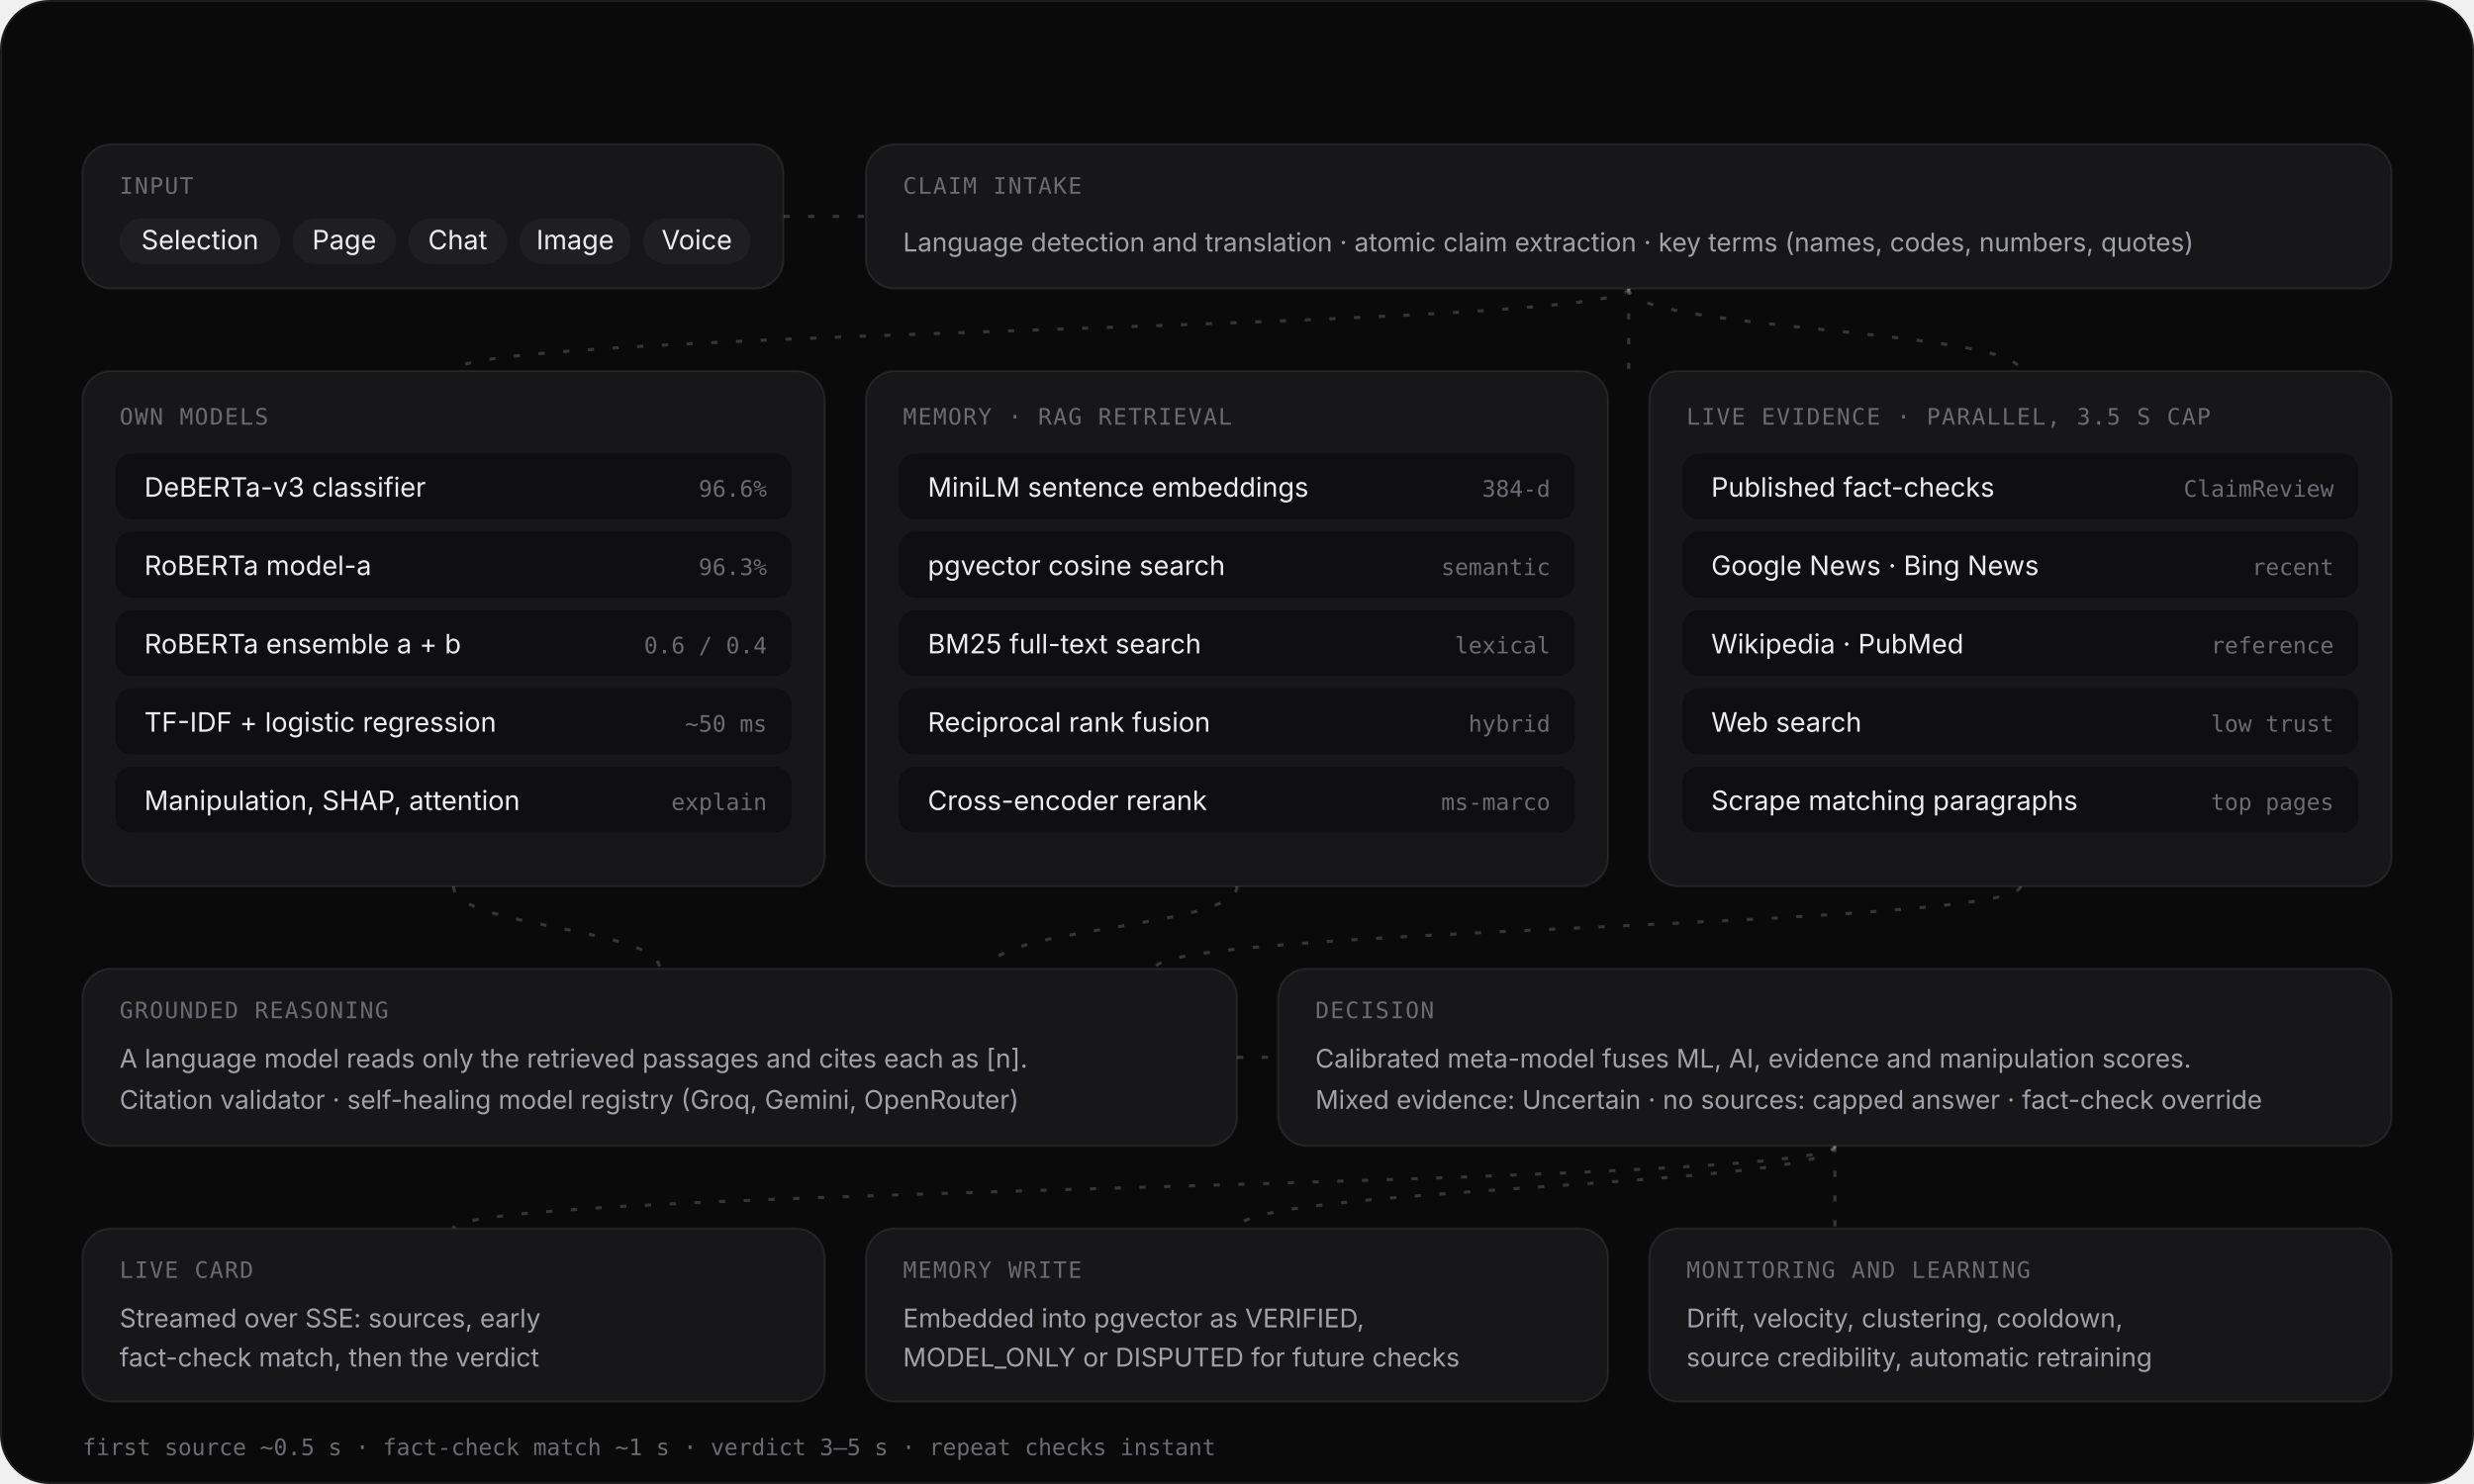
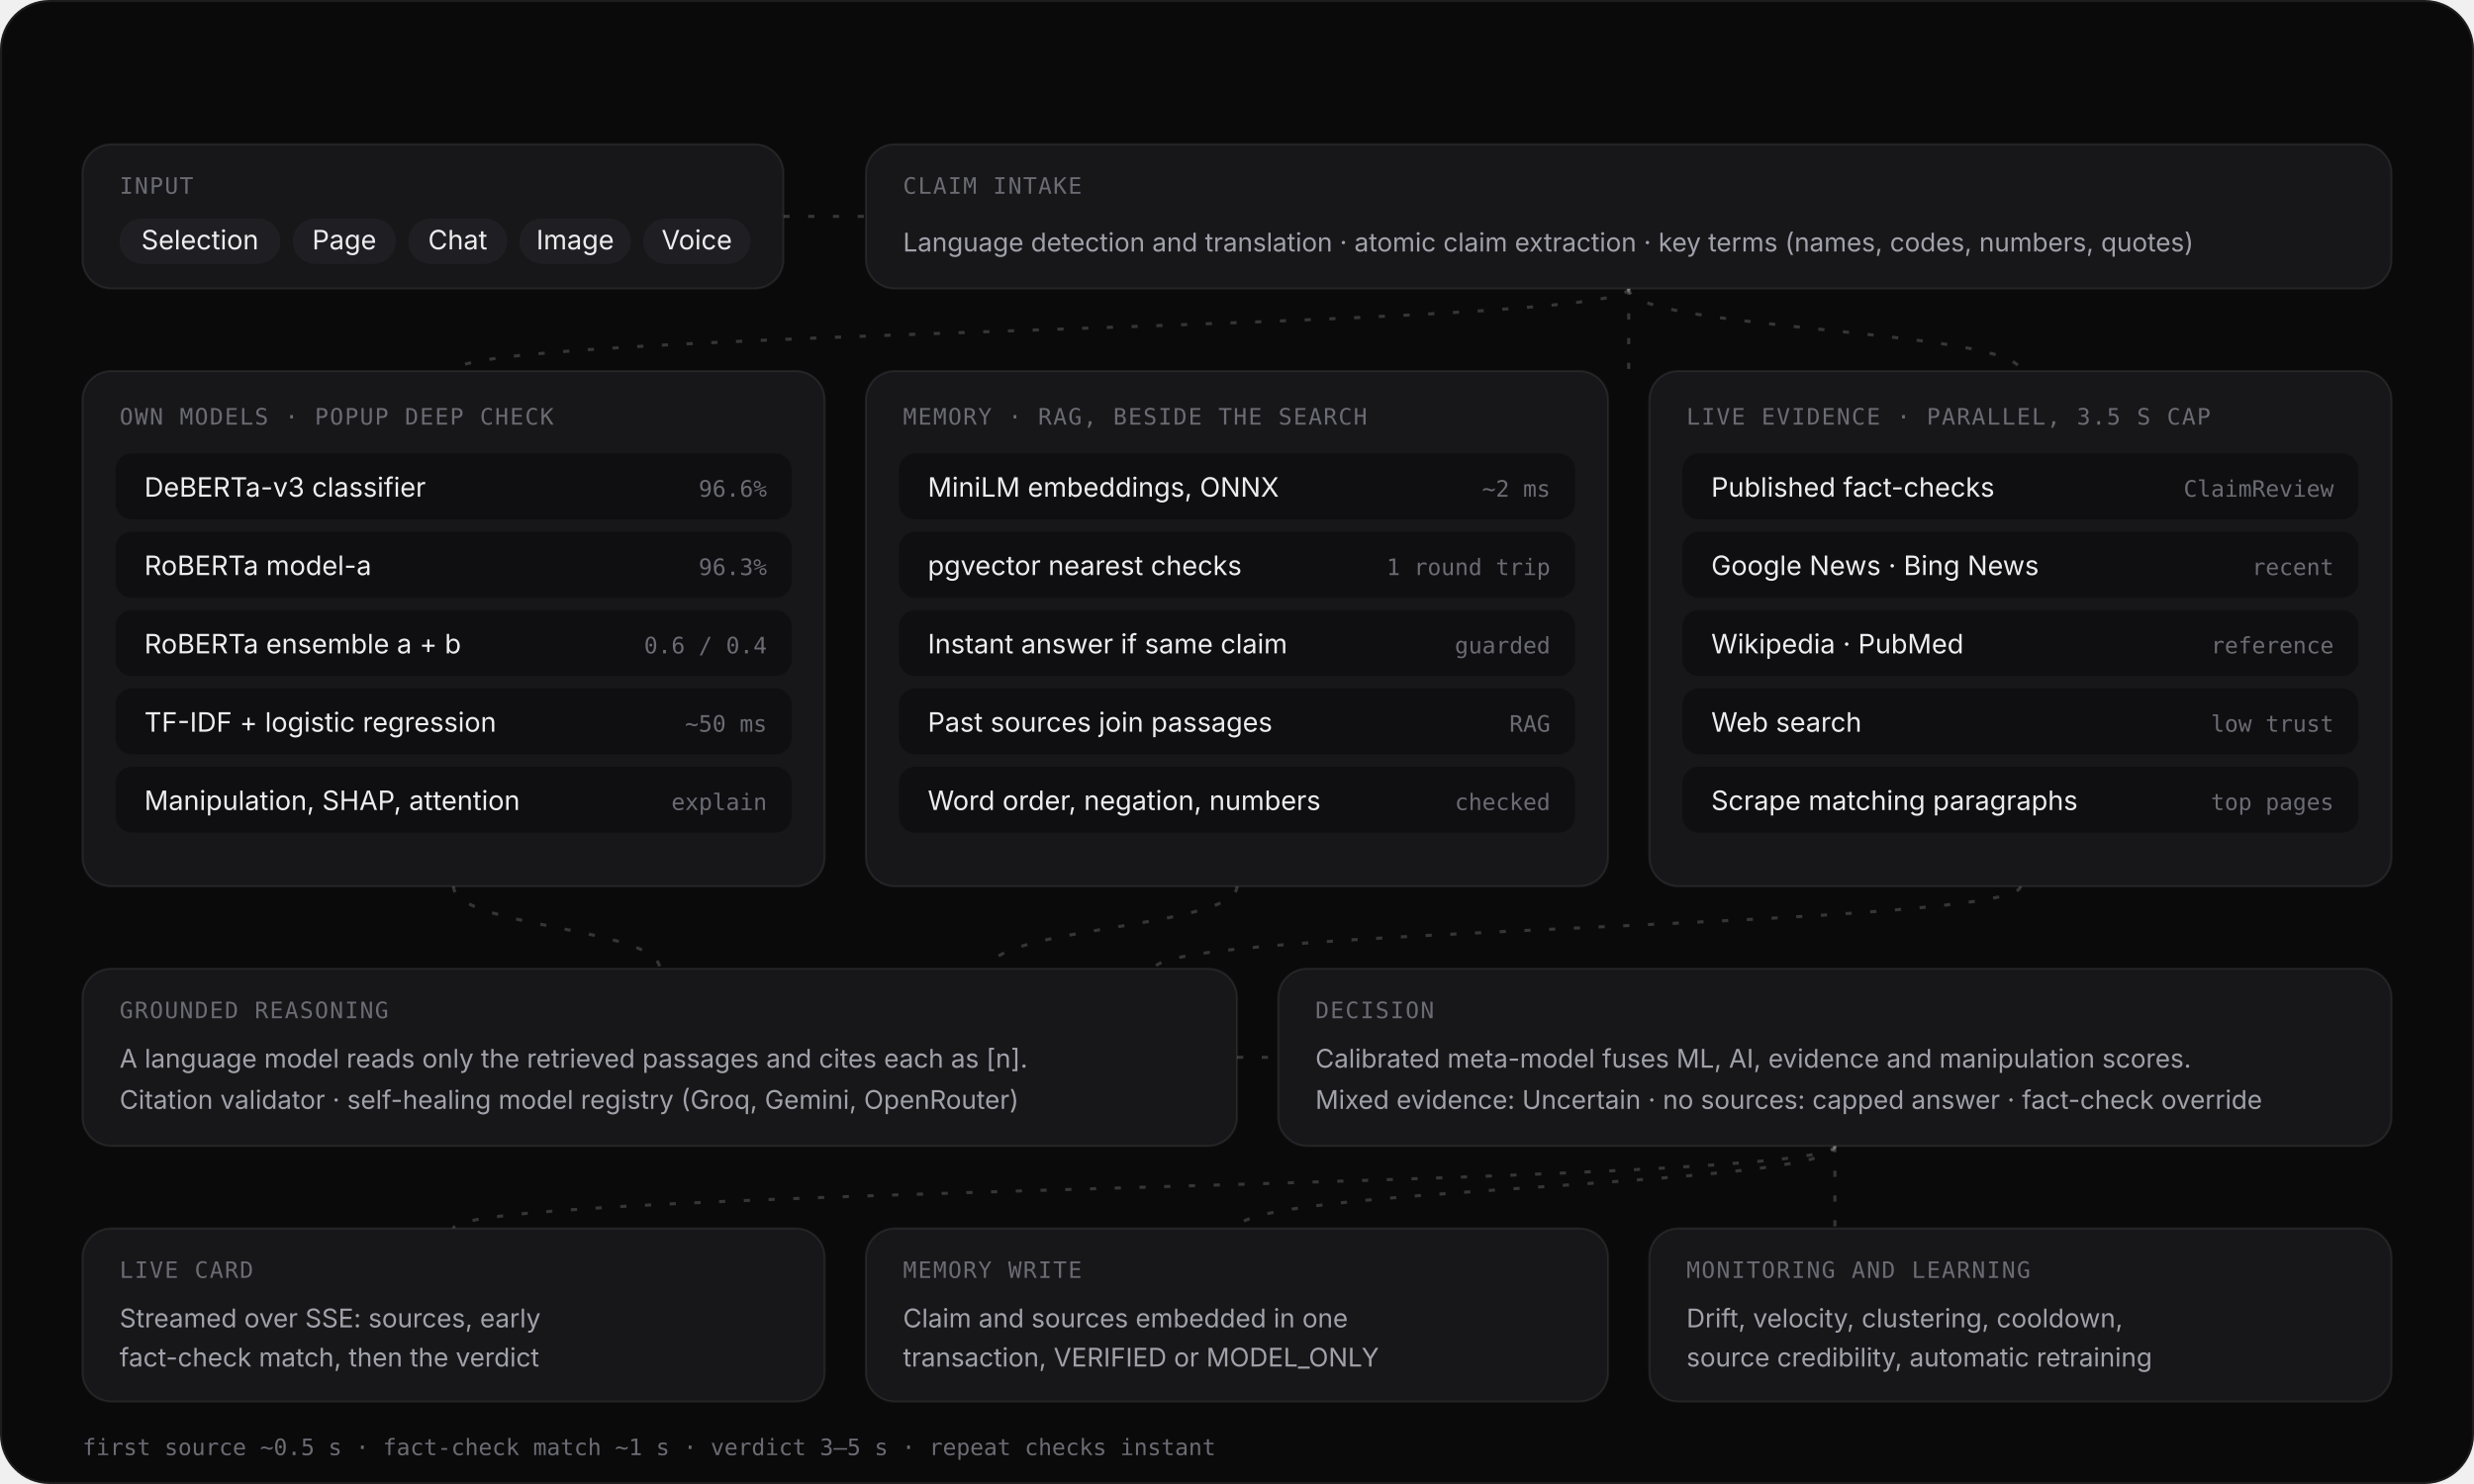
<svg xmlns="http://www.w3.org/2000/svg" width="1200" height="720" viewBox="0 0 1200 720" fill="none" role="img" aria-label="Truvanta architecture: input and claim intake feed three parallel lanes (own ML models, memory and RAG retrieval, live evidence), which combine in grounded reasoning and a calibrated decision model, producing the live card, a memory write and monitoring signals.">
  <style>
    text { font-family: -apple-system, BlinkMacSystemFont, "Segoe UI", Inter, Helvetica, Arial, sans-serif; }
    .mono { font-family: ui-monospace, SFMono-Regular, Menlo, Consolas, monospace; }
    .label { fill: #6b6b73; font-size: 11px; letter-spacing: .06em; }
    .t  { fill: #ededef; font-size: 13px; }
    .t2 { fill: #a1a1aa; font-size: 12.5px; }
    .m  { fill: #6b6b73; font-size: 11px; }
    .box  { fill: #17171a; stroke: #ffffff; stroke-opacity: .08; }
    .row  { fill: #0a0a0b; fill-opacity: .55; }
    .chip { fill: #1f1f23; }

    .flow { stroke: #ffffff; stroke-opacity: .18; stroke-width: 1.5; stroke-dasharray: 3 9; animation: flow 1.6s linear infinite; }
    @keyframes flow { to { stroke-dashoffset: -24; } }

    /* stages light up in order, on a 7 s loop */
    .glow { stroke: #ffc53d; stroke-opacity: 0; animation: glow 7s cubic-bezier(.23,1,.32,1) infinite; }
    .g1 { animation-delay: 0s; }   .g2 { animation-delay: .5s; }  .g3 { animation-delay: 1.0s; }
    .g4 { animation-delay: 1.0s; } .g5 { animation-delay: 1.0s; } .g6 { animation-delay: 2.2s; }
    .g7 { animation-delay: 2.8s; } .g8 { animation-delay: 3.5s; } .g9 { animation-delay: 3.5s; } .g10 { animation-delay: 3.5s; }
    @keyframes glow { 0% { stroke-opacity: 0; } 6% { stroke-opacity: .55; } 22% { stroke-opacity: .55; } 34%, 100% { stroke-opacity: 0; } }

    @media (prefers-reduced-motion: reduce) { .flow, .glow { animation: none; } }
  </style>
  <rect width="1200" height="720" rx="24" fill="#0a0a0b" />
  <rect x=".5" y=".5" width="1199" height="719" rx="23.5" stroke="#ffffff" stroke-opacity=".08" />
  <g>
    <path class="flow" d="M380 105 H420" />
    <path class="flow" d="M790 140 C790 160 220 160 220 180" />
    <path class="flow" d="M790 140 V180" />
    <path class="flow" d="M790 140 C790 160 980 160 980 180" />
    <path class="flow" d="M220 430 C220 450 320 450 320 470" />
    <path class="flow" d="M600 430 C600 450 480 450 480 470" />
    <path class="flow" d="M980 430 C980 450 560 450 560 470" />
    <path class="flow" d="M600 513 H620" />
    <path class="flow" d="M890 556 C890 576 220 576 220 596" />
    <path class="flow" d="M890 556 C890 576 600 576 600 596" />
    <path class="flow" d="M890 556 V596" />
  </g>
  <rect class="box" x="40" y="70" width="340" height="70" rx="14" />
  <rect class="glow g1" x="40.5" y="70.5" width="339" height="69" rx="13.5" />
  <text class="label mono" x="58" y="94">INPUT</text>
  <rect class="chip" x="58" y="106" width="78" height="22" rx="11" />
  <text class="t" x="97" y="121" text-anchor="middle" font-size="11.5">Selection</text>
  <rect class="chip" x="142" y="106" width="50" height="22" rx="11" />
  <text class="t" x="167" y="121" text-anchor="middle" font-size="11.5">Page</text>
  <rect class="chip" x="198" y="106" width="48" height="22" rx="11" />
  <text class="t" x="222" y="121" text-anchor="middle" font-size="11.5">Chat</text>
  <rect class="chip" x="252" y="106" width="54" height="22" rx="11" />
  <text class="t" x="279" y="121" text-anchor="middle" font-size="11.5">Image</text>
  <rect class="chip" x="312" y="106" width="52" height="22" rx="11" />
  <text class="t" x="338" y="121" text-anchor="middle" font-size="11.5">Voice</text>
  <rect class="box" x="420" y="70" width="740" height="70" rx="14" />
  <rect class="glow g2" x="420.5" y="70.5" width="739" height="69" rx="13.5" />
  <text class="label mono" x="438" y="94">CLAIM INTAKE</text>
  <text class="t2" x="438" y="122">Language detection and translation  ·  atomic claim extraction  ·  key terms (names, codes, numbers, quotes)</text>
  <rect class="box" x="40" y="180" width="360" height="250" rx="14" />
  <rect class="glow g3" x="40.5" y="180.5" width="359" height="249" rx="13.5" />
-   <text class="label mono" x="58" y="206">OWN MODELS</text>
+   <text class="label mono" x="58" y="206">OWN MODELS  ·  POPUP DEEP CHECK</text>
  <rect class="row" x="56" y="220" width="328" height="32" rx="8" />
  <text class="t" x="70" y="241">DeBERTa-v3 classifier</text>
  <text class="m mono" x="372" y="241" text-anchor="end">96.6%</text>
  <rect class="row" x="56" y="258" width="328" height="32" rx="8" />
  <text class="t" x="70" y="279">RoBERTa model-a</text>
  <text class="m mono" x="372" y="279" text-anchor="end">96.3%</text>
  <rect class="row" x="56" y="296" width="328" height="32" rx="8" />
  <text class="t" x="70" y="317">RoBERTa ensemble a + b</text>
  <text class="m mono" x="372" y="317" text-anchor="end">0.6 / 0.4</text>
  <rect class="row" x="56" y="334" width="328" height="32" rx="8" />
  <text class="t" x="70" y="355">TF-IDF + logistic regression</text>
  <text class="m mono" x="372" y="355" text-anchor="end">~50 ms</text>
  <rect class="row" x="56" y="372" width="328" height="32" rx="8" />
  <text class="t" x="70" y="393">Manipulation, SHAP, attention</text>
  <text class="m mono" x="372" y="393" text-anchor="end">explain</text>
  <rect class="box" x="420" y="180" width="360" height="250" rx="14" />
  <rect class="glow g4" x="420.5" y="180.5" width="359" height="249" rx="13.5" />
-   <text class="label mono" x="438" y="206">MEMORY  ·  RAG RETRIEVAL</text>
+   <text class="label mono" x="438" y="206">MEMORY  ·  RAG, BESIDE THE SEARCH</text>
  <rect class="row" x="436" y="220" width="328" height="32" rx="8" />
-   <text class="t" x="450" y="241">MiniLM sentence embeddings</text>
-   <text class="m mono" x="752" y="241" text-anchor="end">384-d</text>
+   <text class="t" x="450" y="241">MiniLM embeddings, ONNX</text>
+   <text class="m mono" x="752" y="241" text-anchor="end">~2 ms</text>
  <rect class="row" x="436" y="258" width="328" height="32" rx="8" />
-   <text class="t" x="450" y="279">pgvector cosine search</text>
-   <text class="m mono" x="752" y="279" text-anchor="end">semantic</text>
+   <text class="t" x="450" y="279">pgvector nearest checks</text>
+   <text class="m mono" x="752" y="279" text-anchor="end">1 round trip</text>
  <rect class="row" x="436" y="296" width="328" height="32" rx="8" />
-   <text class="t" x="450" y="317">BM25 full-text search</text>
-   <text class="m mono" x="752" y="317" text-anchor="end">lexical</text>
+   <text class="t" x="450" y="317">Instant answer if same claim</text>
+   <text class="m mono" x="752" y="317" text-anchor="end">guarded</text>
  <rect class="row" x="436" y="334" width="328" height="32" rx="8" />
-   <text class="t" x="450" y="355">Reciprocal rank fusion</text>
-   <text class="m mono" x="752" y="355" text-anchor="end">hybrid</text>
+   <text class="t" x="450" y="355">Past sources join passages</text>
+   <text class="m mono" x="752" y="355" text-anchor="end">RAG</text>
  <rect class="row" x="436" y="372" width="328" height="32" rx="8" />
-   <text class="t" x="450" y="393">Cross-encoder rerank</text>
-   <text class="m mono" x="752" y="393" text-anchor="end">ms-marco</text>
+   <text class="t" x="450" y="393">Word order, negation, numbers</text>
+   <text class="m mono" x="752" y="393" text-anchor="end">checked</text>
  <rect class="box" x="800" y="180" width="360" height="250" rx="14" />
  <rect class="glow g5" x="800.5" y="180.5" width="359" height="249" rx="13.5" />
  <text class="label mono" x="818" y="206">LIVE EVIDENCE  ·  PARALLEL, 3.5 S CAP</text>
  <rect class="row" x="816" y="220" width="328" height="32" rx="8" />
  <text class="t" x="830" y="241">Published fact-checks</text>
  <text class="m mono" x="1132" y="241" text-anchor="end">ClaimReview</text>
  <rect class="row" x="816" y="258" width="328" height="32" rx="8" />
  <text class="t" x="830" y="279">Google News  ·  Bing News</text>
  <text class="m mono" x="1132" y="279" text-anchor="end">recent</text>
  <rect class="row" x="816" y="296" width="328" height="32" rx="8" />
  <text class="t" x="830" y="317">Wikipedia  ·  PubMed</text>
  <text class="m mono" x="1132" y="317" text-anchor="end">reference</text>
  <rect class="row" x="816" y="334" width="328" height="32" rx="8" />
  <text class="t" x="830" y="355">Web search</text>
  <text class="m mono" x="1132" y="355" text-anchor="end">low trust</text>
  <rect class="row" x="816" y="372" width="328" height="32" rx="8" />
  <text class="t" x="830" y="393">Scrape matching paragraphs</text>
  <text class="m mono" x="1132" y="393" text-anchor="end">top pages</text>
  <rect class="box" x="40" y="470" width="560" height="86" rx="14" />
  <rect class="glow g6" x="40.5" y="470.5" width="559" height="85" rx="13.5" />
  <text class="label mono" x="58" y="494">GROUNDED REASONING</text>
  <text class="t2" x="58" y="518">A language model reads only the retrieved passages and cites each as [n].</text>
  <text class="t2" x="58" y="538">Citation validator  ·  self-healing model registry (Groq, Gemini, OpenRouter)</text>
  <rect class="box" x="620" y="470" width="540" height="86" rx="14" />
  <rect class="glow g7" x="620.5" y="470.5" width="539" height="85" rx="13.5" />
  <text class="label mono" x="638" y="494">DECISION</text>
  <text class="t2" x="638" y="518">Calibrated meta-model fuses ML, AI, evidence and manipulation scores.</text>
  <text class="t2" x="638" y="538">Mixed evidence: Uncertain  ·  no sources: capped answer  ·  fact-check override</text>
  <rect class="box" x="40" y="596" width="360" height="84" rx="14" />
  <rect class="glow g8" x="40.5" y="596.5" width="359" height="83" rx="13.5" />
  <text class="label mono" x="58" y="620">LIVE CARD</text>
  <text class="t2" x="58" y="644">Streamed over SSE: sources, early</text>
  <text class="t2" x="58" y="663">fact-check match, then the verdict</text>
  <rect class="box" x="420" y="596" width="360" height="84" rx="14" />
  <rect class="glow g9" x="420.5" y="596.5" width="359" height="83" rx="13.5" />
  <text class="label mono" x="438" y="620">MEMORY WRITE</text>
-   <text class="t2" x="438" y="644">Embedded into pgvector as VERIFIED,</text>
-   <text class="t2" x="438" y="663">MODEL_ONLY or DISPUTED for future checks</text>
+   <text class="t2" x="438" y="644">Claim and sources embedded in one</text>
+   <text class="t2" x="438" y="663">transaction, VERIFIED or MODEL_ONLY</text>
  <rect class="box" x="800" y="596" width="360" height="84" rx="14" />
  <rect class="glow g10" x="800.5" y="596.5" width="359" height="83" rx="13.5" />
  <text class="label mono" x="818" y="620">MONITORING AND LEARNING</text>
  <text class="t2" x="818" y="644">Drift, velocity, clustering, cooldown,</text>
  <text class="t2" x="818" y="663">source credibility, automatic retraining</text>
  <text class="m mono" x="40" y="706">first source ~0.5 s  ·  fact-check match ~1 s  ·  verdict 3–5 s  ·  repeat checks instant</text>
</svg>
